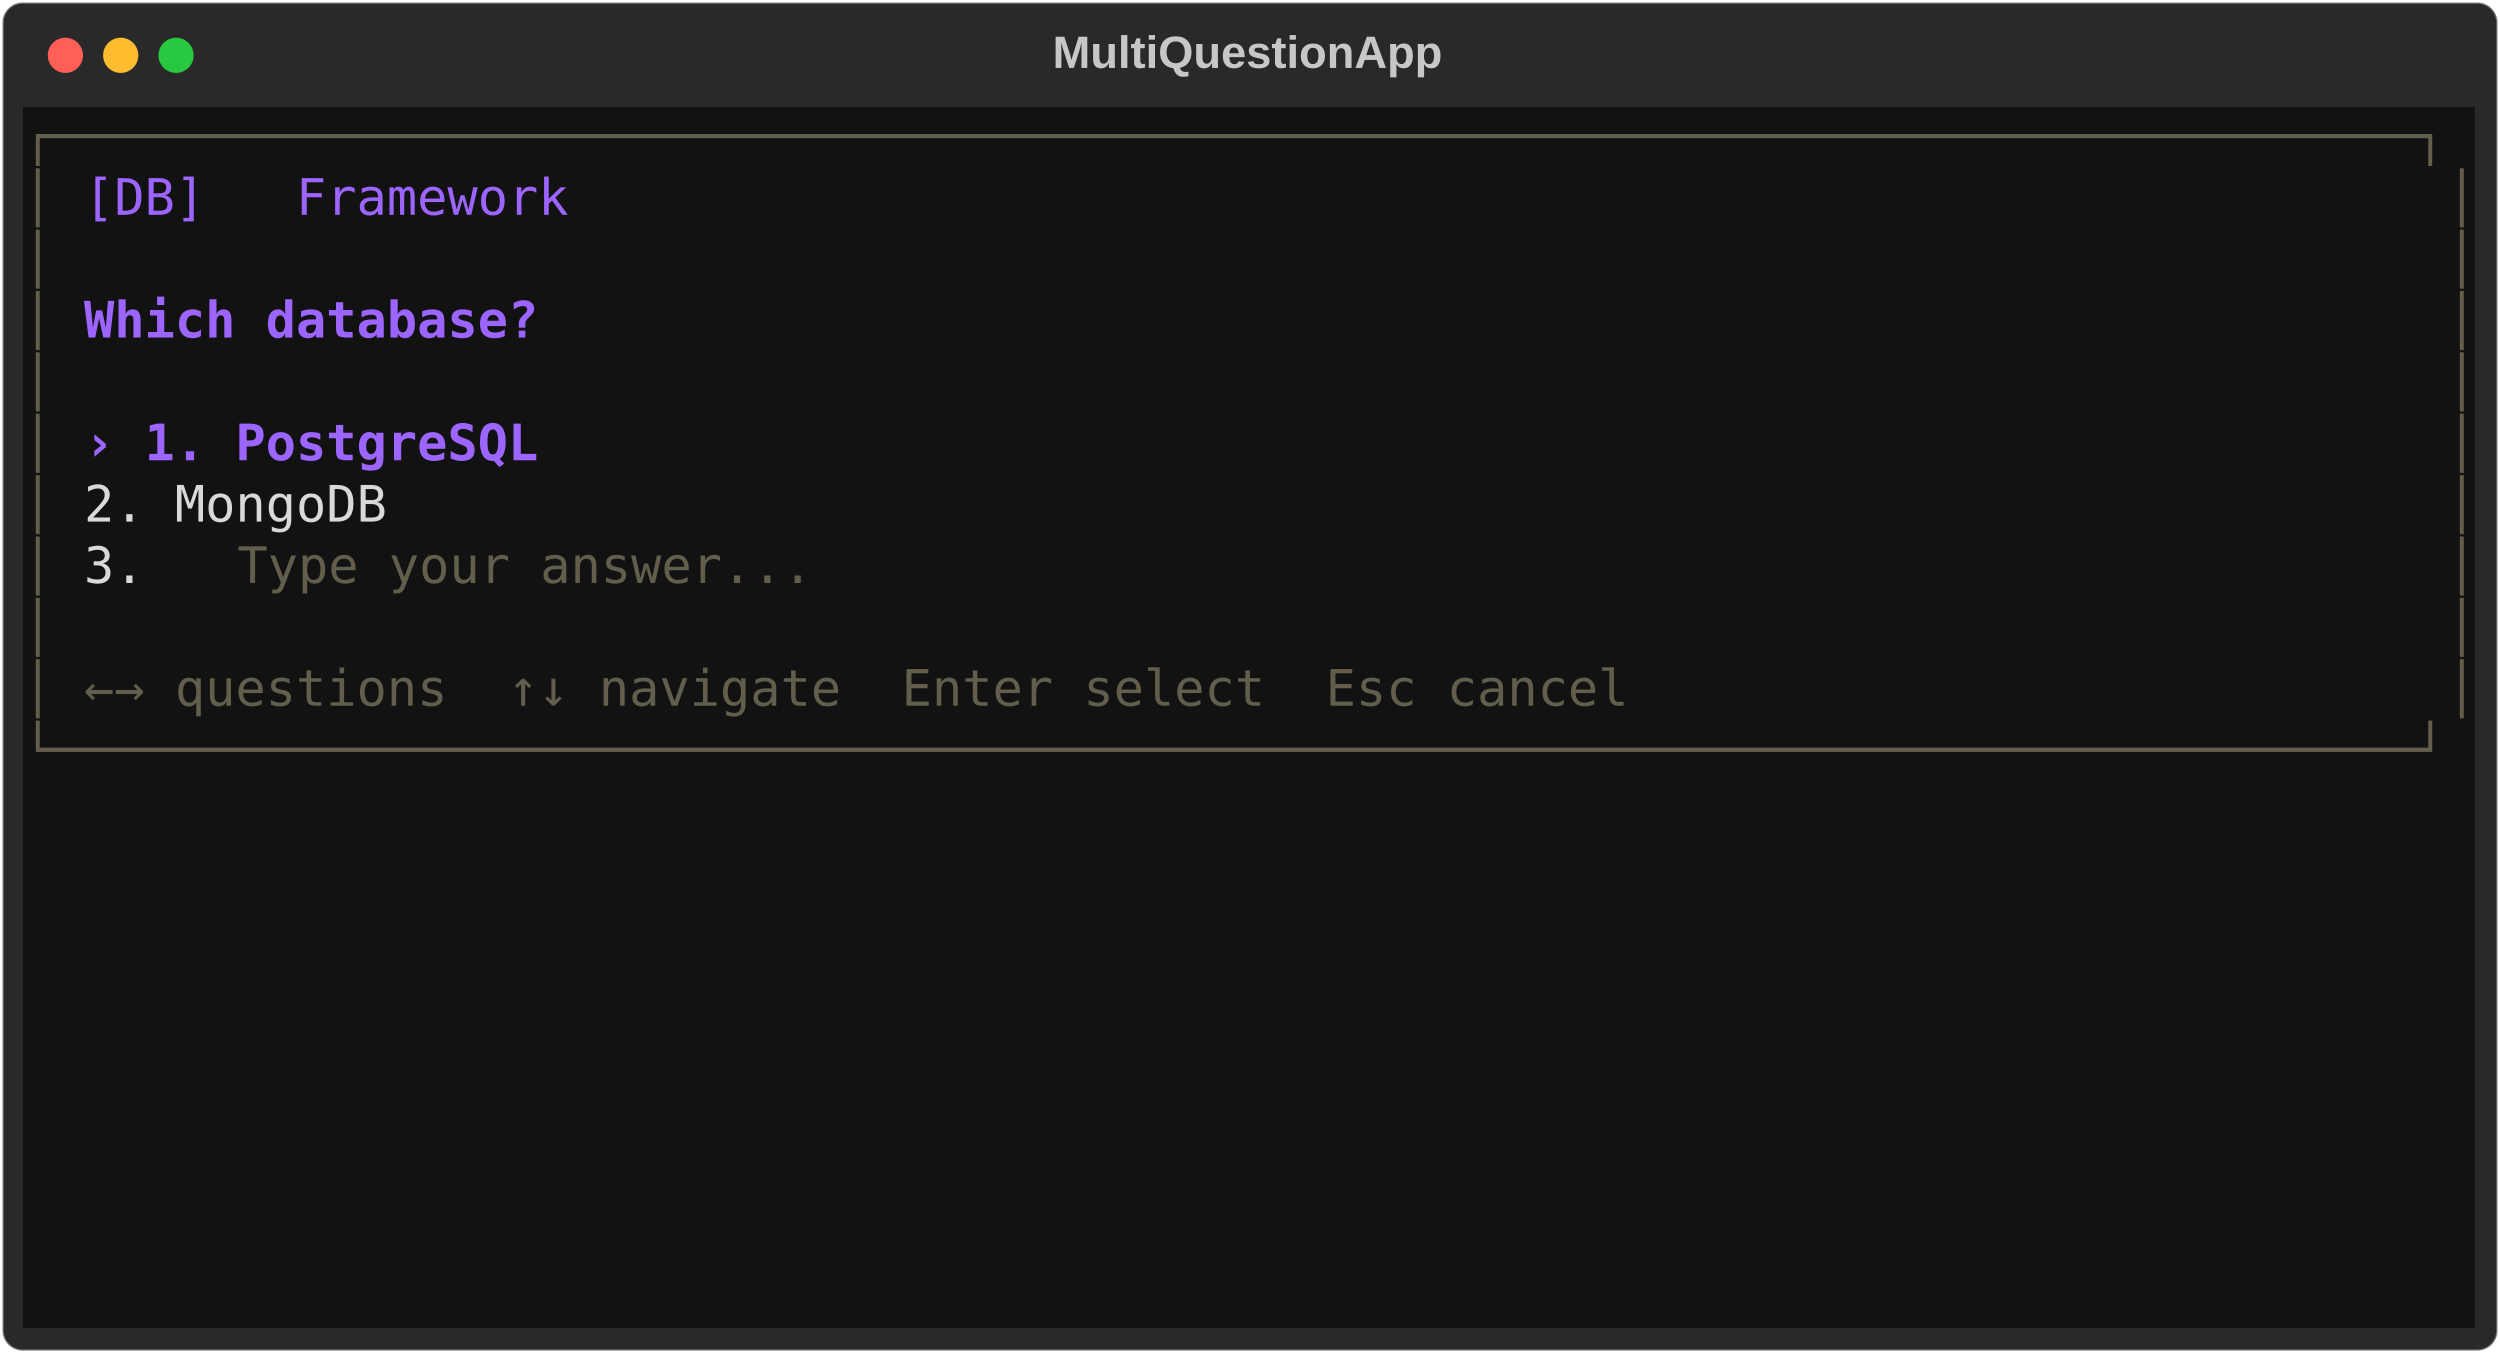
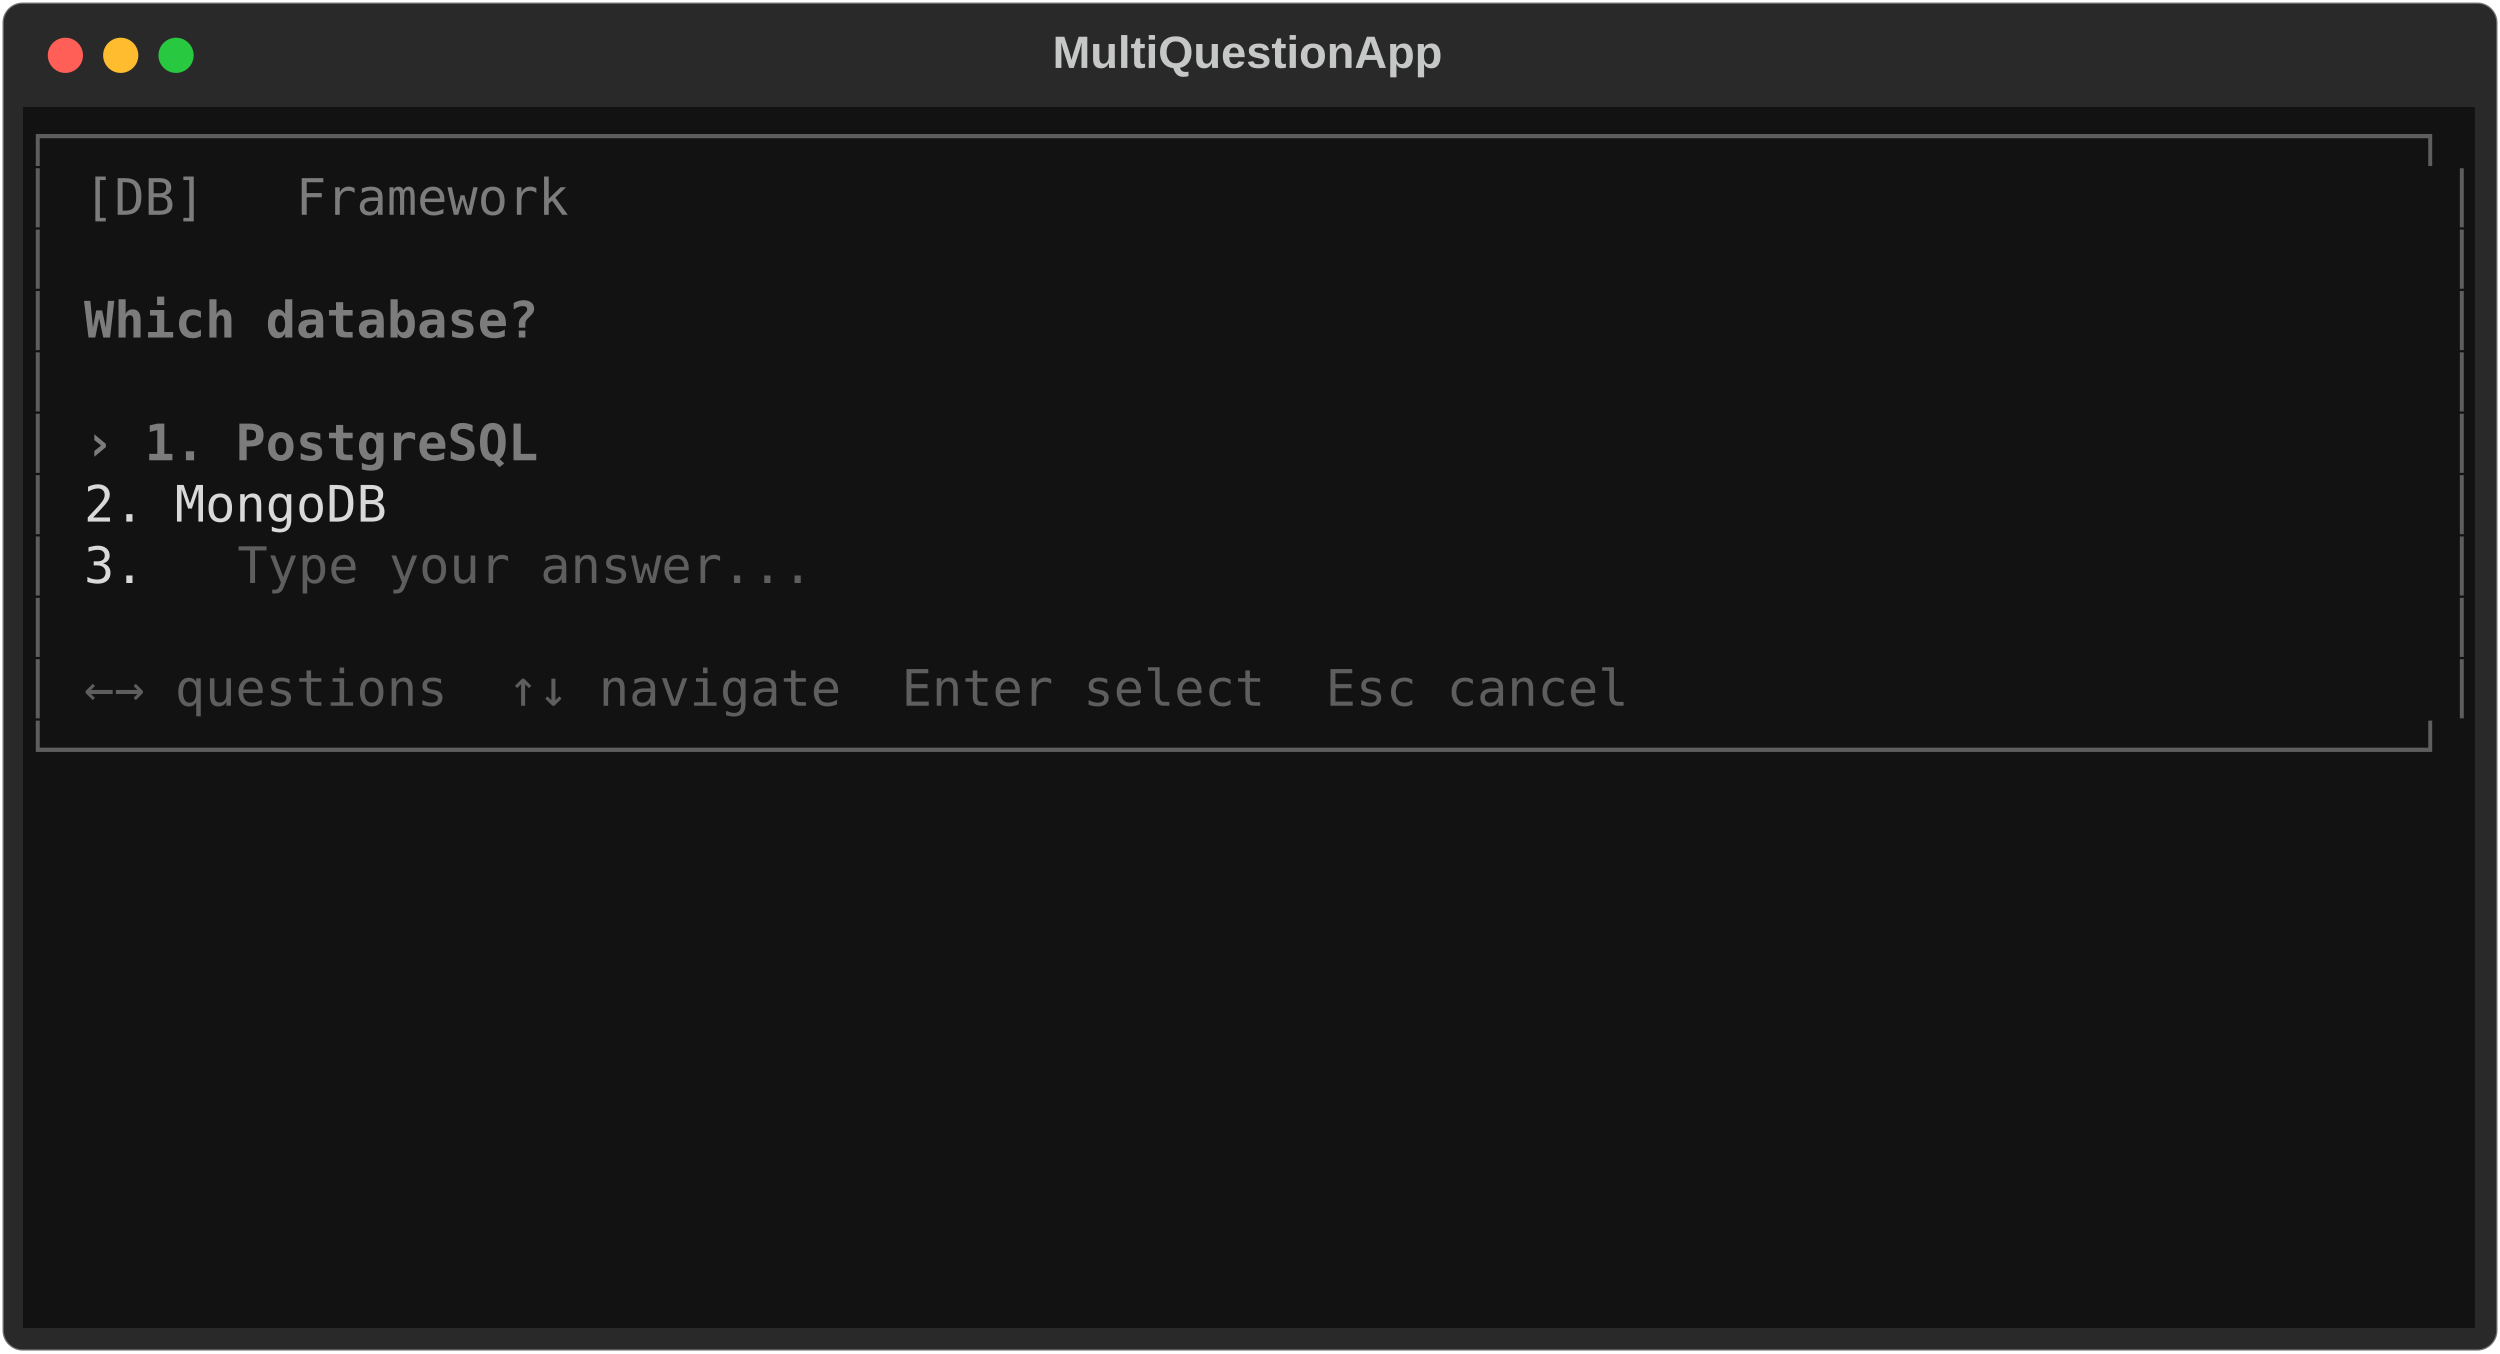
<svg xmlns="http://www.w3.org/2000/svg" class="rich-terminal" viewBox="0 0 994 538.0">
  <style>

    @font-face {
        font-family: "Fira Code";
        src: local("FiraCode-Regular"),
                url("https://cdnjs.cloudflare.com/ajax/libs/firacode/6.2.0/woff2/FiraCode-Regular.woff2") format("woff2"),
                url("https://cdnjs.cloudflare.com/ajax/libs/firacode/6.2.0/woff/FiraCode-Regular.woff") format("woff");
        font-style: normal;
        font-weight: 400;
    }
    @font-face {
        font-family: "Fira Code";
        src: local("FiraCode-Bold"),
                url("https://cdnjs.cloudflare.com/ajax/libs/firacode/6.2.0/woff2/FiraCode-Bold.woff2") format("woff2"),
                url("https://cdnjs.cloudflare.com/ajax/libs/firacode/6.2.0/woff/FiraCode-Bold.woff") format("woff");
        font-style: bold;
        font-weight: 700;
    }

    .terminal-matrix {
        font-family: Fira Code, monospace;
        font-size: 20px;
        line-height: 24.4px;
        font-variant-east-asian: full-width;
    }

    .terminal-title {
        font-size: 18px;
        font-weight: bold;
        font-family: arial;
    }

-     .terminal-r1 { fill: #625e4c }
+     .terminal-r1 { fill: #5e5e5e }
.terminal-r2 { fill: #c5c8c6 }
- .terminal-r3 { fill: #9d65ff }
- .terminal-r4 { fill: #9d65ff;font-weight: bold }
+ .terminal-r3 { fill: #7c7c7c }
+ .terminal-r4 { fill: #7c7c7c;font-weight: bold }
.terminal-r5 { fill: #d9d9d9 }
    </style>
  <defs>
    <clipPath id="terminal-clip-terminal">
      <rect x="0" y="0" width="975.0" height="487.0" />
    </clipPath>
    <clipPath id="terminal-line-0">
      <rect x="0" y="1.5" width="976" height="24.65" />
    </clipPath>
    <clipPath id="terminal-line-1">
      <rect x="0" y="25.9" width="976" height="24.65" />
    </clipPath>
    <clipPath id="terminal-line-2">
      <rect x="0" y="50.3" width="976" height="24.65" />
    </clipPath>
    <clipPath id="terminal-line-3">
      <rect x="0" y="74.7" width="976" height="24.65" />
    </clipPath>
    <clipPath id="terminal-line-4">
      <rect x="0" y="99.1" width="976" height="24.65" />
    </clipPath>
    <clipPath id="terminal-line-5">
      <rect x="0" y="123.5" width="976" height="24.65" />
    </clipPath>
    <clipPath id="terminal-line-6">
      <rect x="0" y="147.9" width="976" height="24.65" />
    </clipPath>
    <clipPath id="terminal-line-7">
      <rect x="0" y="172.3" width="976" height="24.65" />
    </clipPath>
    <clipPath id="terminal-line-8">
      <rect x="0" y="196.7" width="976" height="24.65" />
    </clipPath>
    <clipPath id="terminal-line-9">
      <rect x="0" y="221.1" width="976" height="24.65" />
    </clipPath>
    <clipPath id="terminal-line-10">
      <rect x="0" y="245.5" width="976" height="24.65" />
    </clipPath>
    <clipPath id="terminal-line-11">
      <rect x="0" y="269.9" width="976" height="24.65" />
    </clipPath>
    <clipPath id="terminal-line-12">
      <rect x="0" y="294.3" width="976" height="24.65" />
    </clipPath>
    <clipPath id="terminal-line-13">
      <rect x="0" y="318.7" width="976" height="24.65" />
    </clipPath>
    <clipPath id="terminal-line-14">
      <rect x="0" y="343.1" width="976" height="24.65" />
    </clipPath>
    <clipPath id="terminal-line-15">
      <rect x="0" y="367.5" width="976" height="24.65" />
    </clipPath>
    <clipPath id="terminal-line-16">
      <rect x="0" y="391.9" width="976" height="24.65" />
    </clipPath>
    <clipPath id="terminal-line-17">
      <rect x="0" y="416.3" width="976" height="24.65" />
    </clipPath>
    <clipPath id="terminal-line-18">
      <rect x="0" y="440.7" width="976" height="24.65" />
    </clipPath>
  </defs>
  <rect fill="#292929" stroke="rgba(255,255,255,0.35)" stroke-width="1" x="1" y="1" width="992" height="536" rx="8" />
  <text class="terminal-title" fill="#c5c8c6" text-anchor="middle" x="496" y="27">MultiQuestionApp</text>
  <g transform="translate(26,22)">
    <circle cx="0" cy="0" r="7" fill="#ff5f57" />
    <circle cx="22" cy="0" r="7" fill="#febc2e" />
    <circle cx="44" cy="0" r="7" fill="#28c840" />
  </g>
  <g transform="translate(9, 41)" clip-path="url(#terminal-clip-terminal)">
    <rect fill="#121212" x="0" y="1.5" width="976" height="24.65" shape-rendering="crispEdges" />
    <rect fill="#121212" x="0" y="25.9" width="12.2" height="24.65" shape-rendering="crispEdges" />
    <rect fill="#121212" x="12.2" y="25.9" width="12.2" height="24.65" shape-rendering="crispEdges" />
    <rect fill="#121212" x="24.4" y="25.9" width="207.4" height="24.65" shape-rendering="crispEdges" />
    <rect fill="#121212" x="231.8" y="25.9" width="732" height="24.65" shape-rendering="crispEdges" />
    <rect fill="#121212" x="963.8" y="25.9" width="12.2" height="24.65" shape-rendering="crispEdges" />
    <rect fill="#121212" x="0" y="50.3" width="12.2" height="24.65" shape-rendering="crispEdges" />
    <rect fill="#121212" x="12.2" y="50.3" width="951.6" height="24.65" shape-rendering="crispEdges" />
    <rect fill="#121212" x="963.8" y="50.3" width="12.2" height="24.65" shape-rendering="crispEdges" />
    <rect fill="#121212" x="0" y="74.7" width="12.2" height="24.65" shape-rendering="crispEdges" />
    <rect fill="#121212" x="12.2" y="74.7" width="12.2" height="24.65" shape-rendering="crispEdges" />
    <rect fill="#121212" x="24.4" y="74.7" width="183" height="24.65" shape-rendering="crispEdges" />
    <rect fill="#121212" x="207.4" y="74.7" width="756.4" height="24.65" shape-rendering="crispEdges" />
    <rect fill="#121212" x="963.8" y="74.7" width="12.2" height="24.65" shape-rendering="crispEdges" />
    <rect fill="#121212" x="0" y="99.1" width="12.2" height="24.65" shape-rendering="crispEdges" />
    <rect fill="#121212" x="12.2" y="99.1" width="951.6" height="24.65" shape-rendering="crispEdges" />
    <rect fill="#121212" x="963.8" y="99.1" width="12.2" height="24.65" shape-rendering="crispEdges" />
    <rect fill="#121212" x="0" y="123.5" width="12.2" height="24.65" shape-rendering="crispEdges" />
    <rect fill="#121212" x="12.2" y="123.5" width="12.2" height="24.65" shape-rendering="crispEdges" />
    <rect fill="#121212" x="24.4" y="123.5" width="183" height="24.65" shape-rendering="crispEdges" />
    <rect fill="#121212" x="207.4" y="123.5" width="756.4" height="24.65" shape-rendering="crispEdges" />
    <rect fill="#121212" x="963.8" y="123.5" width="12.2" height="24.65" shape-rendering="crispEdges" />
    <rect fill="#121212" x="0" y="147.9" width="12.2" height="24.65" shape-rendering="crispEdges" />
    <rect fill="#121212" x="12.2" y="147.9" width="12.2" height="24.65" shape-rendering="crispEdges" />
    <rect fill="#121212" x="24.4" y="147.9" width="146.4" height="24.65" shape-rendering="crispEdges" />
    <rect fill="#121212" x="170.8" y="147.9" width="793" height="24.65" shape-rendering="crispEdges" />
    <rect fill="#121212" x="963.8" y="147.9" width="12.2" height="24.65" shape-rendering="crispEdges" />
    <rect fill="#121212" x="0" y="172.3" width="12.2" height="24.65" shape-rendering="crispEdges" />
    <rect fill="#121212" x="12.2" y="172.3" width="12.2" height="24.65" shape-rendering="crispEdges" />
    <rect fill="#121212" x="24.4" y="172.3" width="61" height="24.65" shape-rendering="crispEdges" />
    <rect fill="#121212" x="85.4" y="172.3" width="231.8" height="24.65" shape-rendering="crispEdges" />
    <rect fill="#121212" x="317.2" y="172.3" width="646.6" height="24.65" shape-rendering="crispEdges" />
    <rect fill="#121212" x="963.8" y="172.3" width="12.2" height="24.65" shape-rendering="crispEdges" />
    <rect fill="#121212" x="0" y="196.7" width="12.2" height="24.65" shape-rendering="crispEdges" />
    <rect fill="#121212" x="12.2" y="196.7" width="951.6" height="24.65" shape-rendering="crispEdges" />
    <rect fill="#121212" x="963.8" y="196.7" width="12.2" height="24.65" shape-rendering="crispEdges" />
    <rect fill="#121212" x="0" y="221.1" width="12.2" height="24.65" shape-rendering="crispEdges" />
    <rect fill="#121212" x="12.2" y="221.1" width="12.2" height="24.65" shape-rendering="crispEdges" />
    <rect fill="#121212" x="24.4" y="221.1" width="622.2" height="24.65" shape-rendering="crispEdges" />
    <rect fill="#121212" x="646.6" y="221.1" width="317.2" height="24.65" shape-rendering="crispEdges" />
    <rect fill="#121212" x="963.8" y="221.1" width="12.2" height="24.65" shape-rendering="crispEdges" />
    <rect fill="#121212" x="0" y="245.5" width="976" height="24.65" shape-rendering="crispEdges" />
    <rect fill="#121212" x="0" y="269.9" width="976" height="24.65" shape-rendering="crispEdges" />
    <rect fill="#121212" x="0" y="294.3" width="976" height="24.65" shape-rendering="crispEdges" />
    <rect fill="#121212" x="0" y="318.7" width="976" height="24.65" shape-rendering="crispEdges" />
    <rect fill="#121212" x="0" y="343.1" width="976" height="24.65" shape-rendering="crispEdges" />
    <rect fill="#121212" x="0" y="367.5" width="976" height="24.65" shape-rendering="crispEdges" />
    <rect fill="#121212" x="0" y="391.9" width="976" height="24.65" shape-rendering="crispEdges" />
    <rect fill="#121212" x="0" y="416.3" width="976" height="24.65" shape-rendering="crispEdges" />
    <rect fill="#121212" x="0" y="440.7" width="976" height="24.65" shape-rendering="crispEdges" />
    <rect fill="#121212" x="0" y="465.1" width="976" height="24.65" shape-rendering="crispEdges" />
    <g class="terminal-matrix">
      <text class="terminal-r1" x="0" y="20" textLength="976" clip-path="url(#terminal-line-0)">┌──────────────────────────────────────────────────────────────────────────────┐</text>
      <text class="terminal-r2" x="976" y="20" textLength="12.2" clip-path="url(#terminal-line-0)">
</text>
      <text class="terminal-r1" x="0" y="44.4" textLength="12.2" clip-path="url(#terminal-line-1)">│</text>
      <text class="terminal-r3" x="24.4" y="44.4" textLength="207.4" clip-path="url(#terminal-line-1)">[DB]   Framework </text>
      <text class="terminal-r1" x="963.8" y="44.4" textLength="12.2" clip-path="url(#terminal-line-1)">│</text>
      <text class="terminal-r2" x="976" y="44.4" textLength="12.2" clip-path="url(#terminal-line-1)">
</text>
      <text class="terminal-r1" x="0" y="68.8" textLength="12.2" clip-path="url(#terminal-line-2)">│</text>
      <text class="terminal-r1" x="963.8" y="68.8" textLength="12.2" clip-path="url(#terminal-line-2)">│</text>
      <text class="terminal-r2" x="976" y="68.8" textLength="12.2" clip-path="url(#terminal-line-2)">
</text>
      <text class="terminal-r1" x="0" y="93.2" textLength="12.2" clip-path="url(#terminal-line-3)">│</text>
      <text class="terminal-r4" x="24.4" y="93.2" textLength="183" clip-path="url(#terminal-line-3)">Which database?</text>
      <text class="terminal-r1" x="963.8" y="93.2" textLength="12.2" clip-path="url(#terminal-line-3)">│</text>
      <text class="terminal-r2" x="976" y="93.2" textLength="12.2" clip-path="url(#terminal-line-3)">
</text>
      <text class="terminal-r1" x="0" y="117.6" textLength="12.2" clip-path="url(#terminal-line-4)">│</text>
      <text class="terminal-r1" x="963.8" y="117.6" textLength="12.2" clip-path="url(#terminal-line-4)">│</text>
      <text class="terminal-r2" x="976" y="117.6" textLength="12.2" clip-path="url(#terminal-line-4)">
</text>
      <text class="terminal-r1" x="0" y="142" textLength="12.2" clip-path="url(#terminal-line-5)">│</text>
      <text class="terminal-r4" x="24.4" y="142" textLength="183" clip-path="url(#terminal-line-5)">› 1. PostgreSQL</text>
      <text class="terminal-r1" x="963.8" y="142" textLength="12.2" clip-path="url(#terminal-line-5)">│</text>
      <text class="terminal-r2" x="976" y="142" textLength="12.2" clip-path="url(#terminal-line-5)">
</text>
      <text class="terminal-r1" x="0" y="166.4" textLength="12.2" clip-path="url(#terminal-line-6)">│</text>
      <text class="terminal-r5" x="24.4" y="166.4" textLength="146.4" clip-path="url(#terminal-line-6)">  2. MongoDB</text>
      <text class="terminal-r1" x="963.8" y="166.4" textLength="12.2" clip-path="url(#terminal-line-6)">│</text>
      <text class="terminal-r2" x="976" y="166.4" textLength="12.2" clip-path="url(#terminal-line-6)">
</text>
      <text class="terminal-r1" x="0" y="190.8" textLength="12.2" clip-path="url(#terminal-line-7)">│</text>
      <text class="terminal-r5" x="24.4" y="190.8" textLength="61" clip-path="url(#terminal-line-7)">  3. </text>
      <text class="terminal-r1" x="85.4" y="190.8" textLength="231.8" clip-path="url(#terminal-line-7)">Type your answer...</text>
      <text class="terminal-r1" x="963.8" y="190.8" textLength="12.2" clip-path="url(#terminal-line-7)">│</text>
      <text class="terminal-r2" x="976" y="190.8" textLength="12.2" clip-path="url(#terminal-line-7)">
</text>
      <text class="terminal-r1" x="0" y="215.2" textLength="12.2" clip-path="url(#terminal-line-8)">│</text>
      <text class="terminal-r1" x="963.8" y="215.2" textLength="12.2" clip-path="url(#terminal-line-8)">│</text>
      <text class="terminal-r2" x="976" y="215.2" textLength="12.2" clip-path="url(#terminal-line-8)">
</text>
      <text class="terminal-r1" x="0" y="239.6" textLength="12.2" clip-path="url(#terminal-line-9)">│</text>
      <text class="terminal-r1" x="24.4" y="239.6" textLength="622.2" clip-path="url(#terminal-line-9)">←→ questions  ↑↓ navigate  Enter select  Esc cancel</text>
      <text class="terminal-r1" x="963.8" y="239.6" textLength="12.2" clip-path="url(#terminal-line-9)">│</text>
      <text class="terminal-r2" x="976" y="239.6" textLength="12.2" clip-path="url(#terminal-line-9)">
</text>
      <text class="terminal-r1" x="0" y="264" textLength="976" clip-path="url(#terminal-line-10)">└──────────────────────────────────────────────────────────────────────────────┘</text>
      <text class="terminal-r2" x="976" y="264" textLength="12.2" clip-path="url(#terminal-line-10)">
</text>
      <text class="terminal-r2" x="976" y="288.4" textLength="12.2" clip-path="url(#terminal-line-11)">
</text>
      <text class="terminal-r2" x="976" y="312.8" textLength="12.2" clip-path="url(#terminal-line-12)">
</text>
      <text class="terminal-r2" x="976" y="337.2" textLength="12.2" clip-path="url(#terminal-line-13)">
</text>
      <text class="terminal-r2" x="976" y="361.6" textLength="12.2" clip-path="url(#terminal-line-14)">
</text>
      <text class="terminal-r2" x="976" y="386" textLength="12.2" clip-path="url(#terminal-line-15)">
</text>
      <text class="terminal-r2" x="976" y="410.4" textLength="12.2" clip-path="url(#terminal-line-16)">
</text>
      <text class="terminal-r2" x="976" y="434.8" textLength="12.2" clip-path="url(#terminal-line-17)">
</text>
      <text class="terminal-r2" x="976" y="459.2" textLength="12.2" clip-path="url(#terminal-line-18)">
</text>
    </g>
  </g>
</svg>
